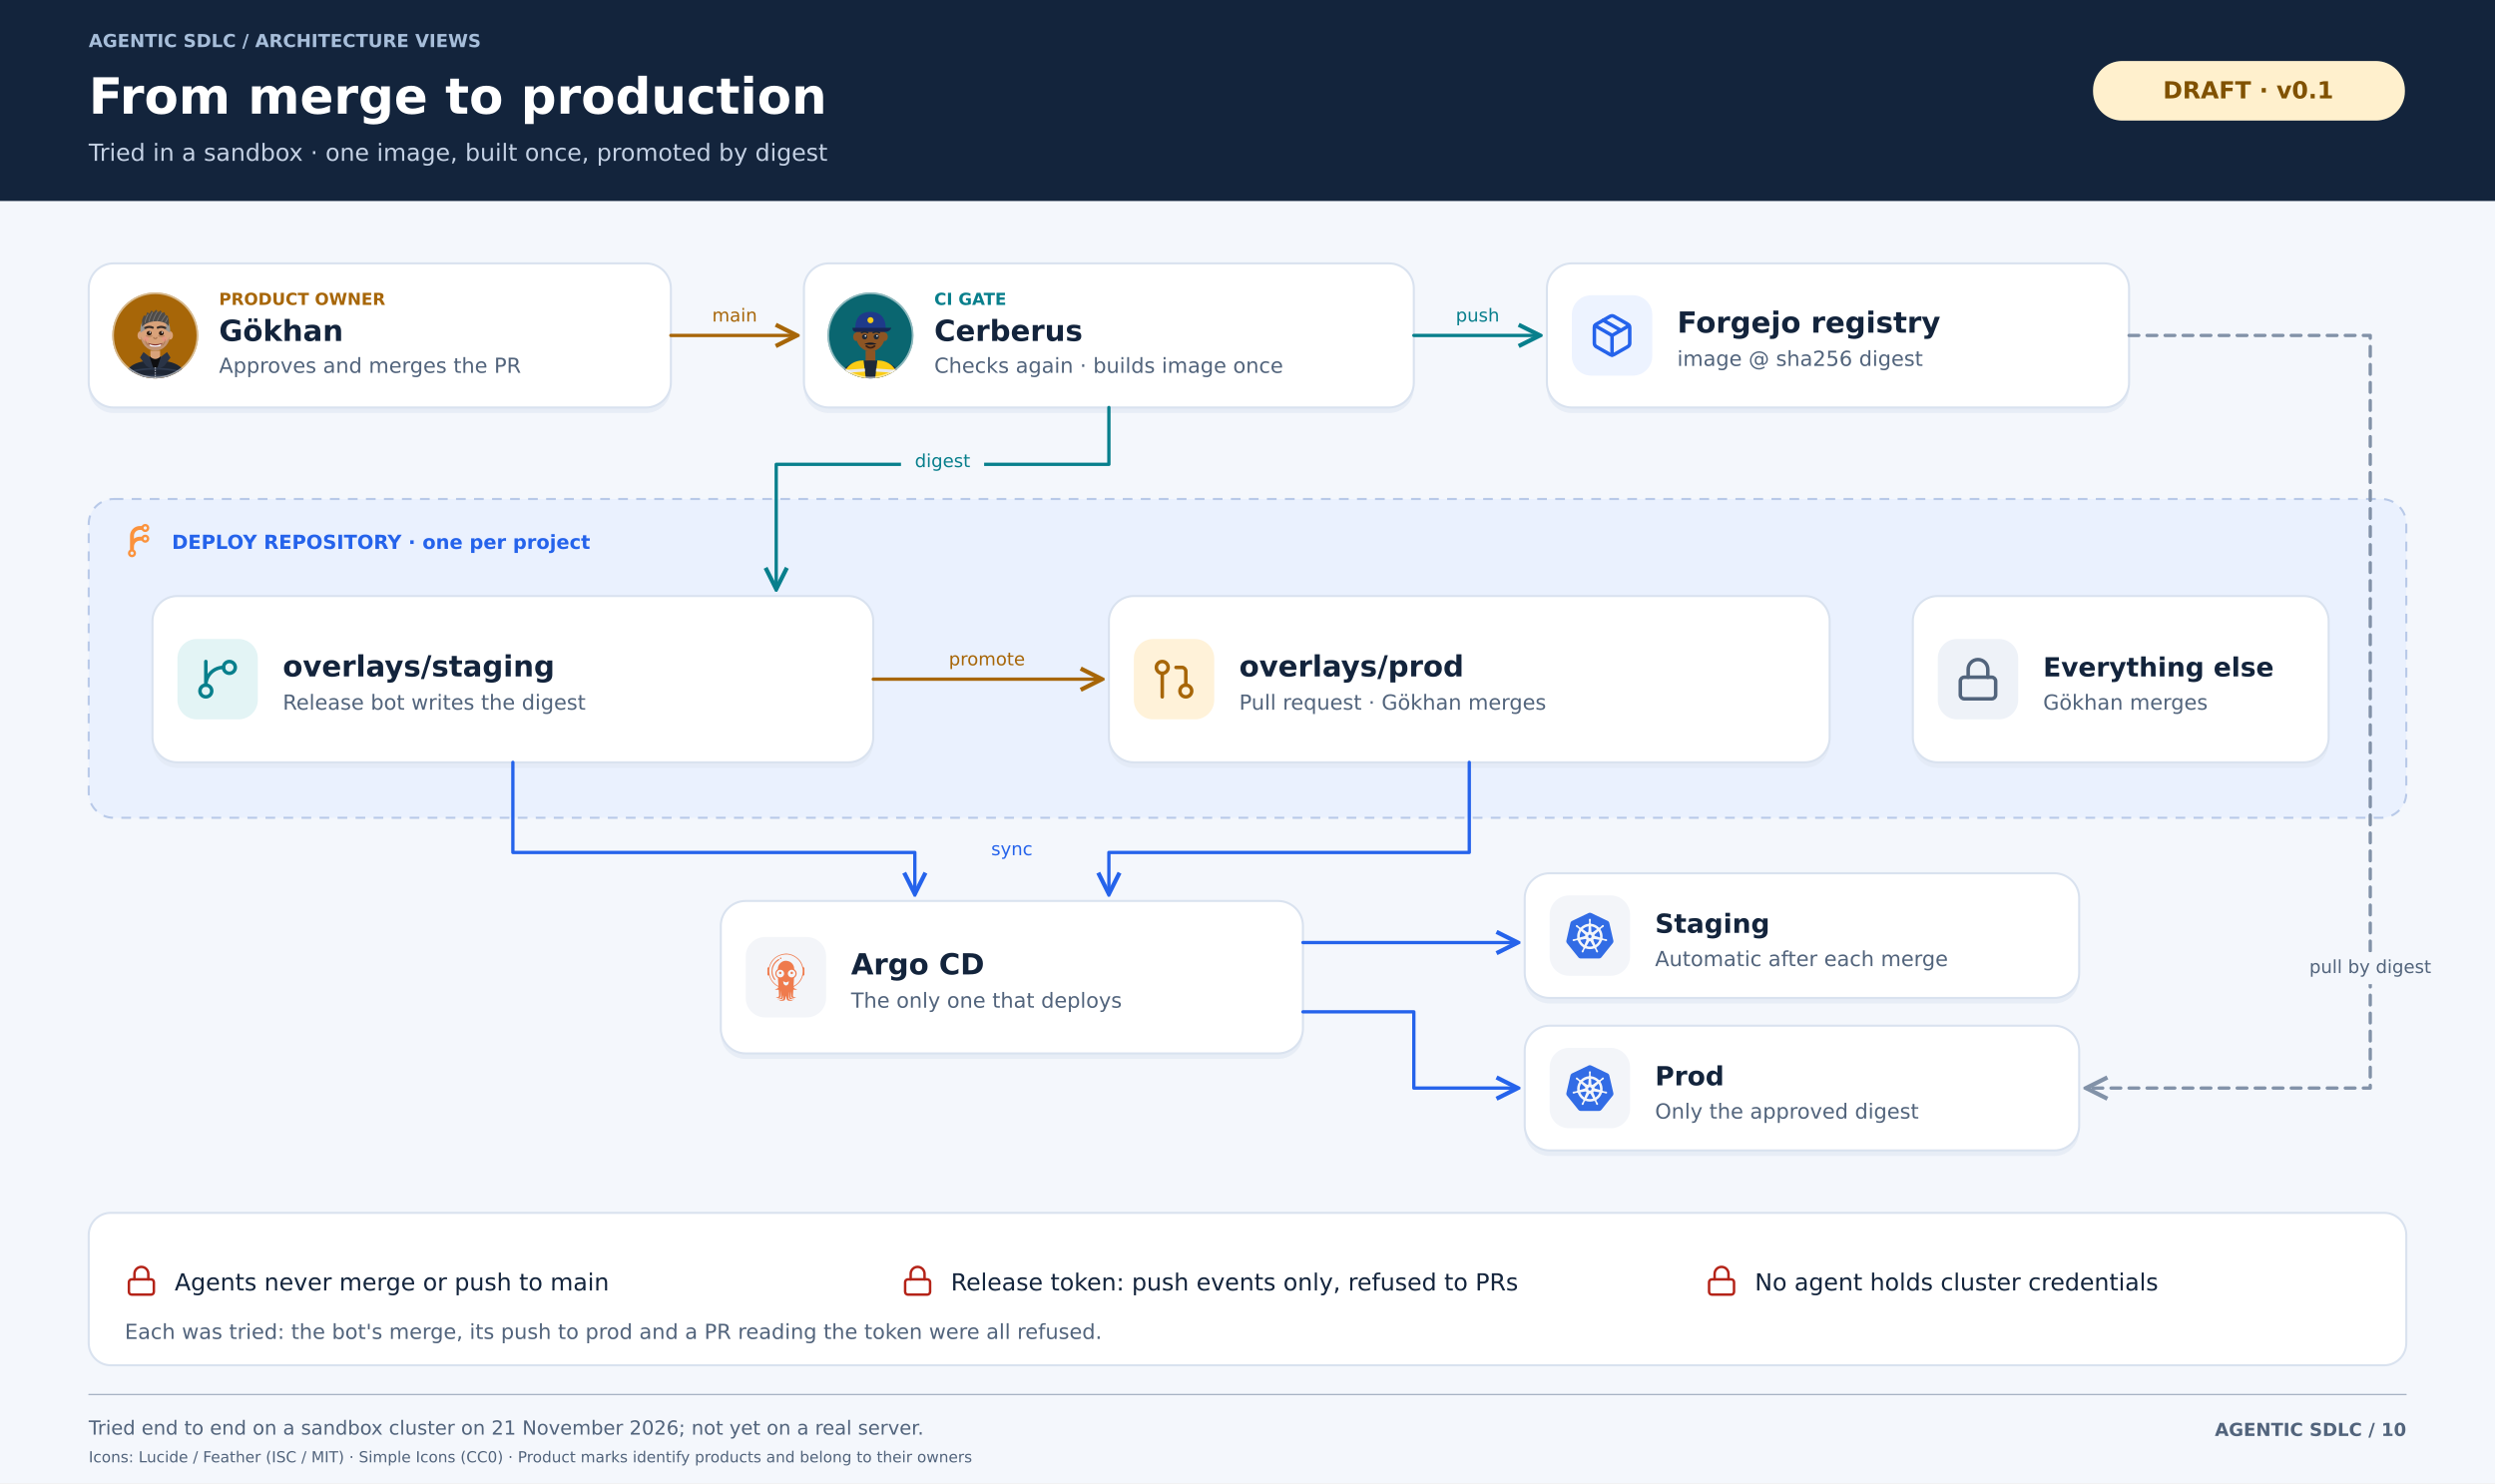
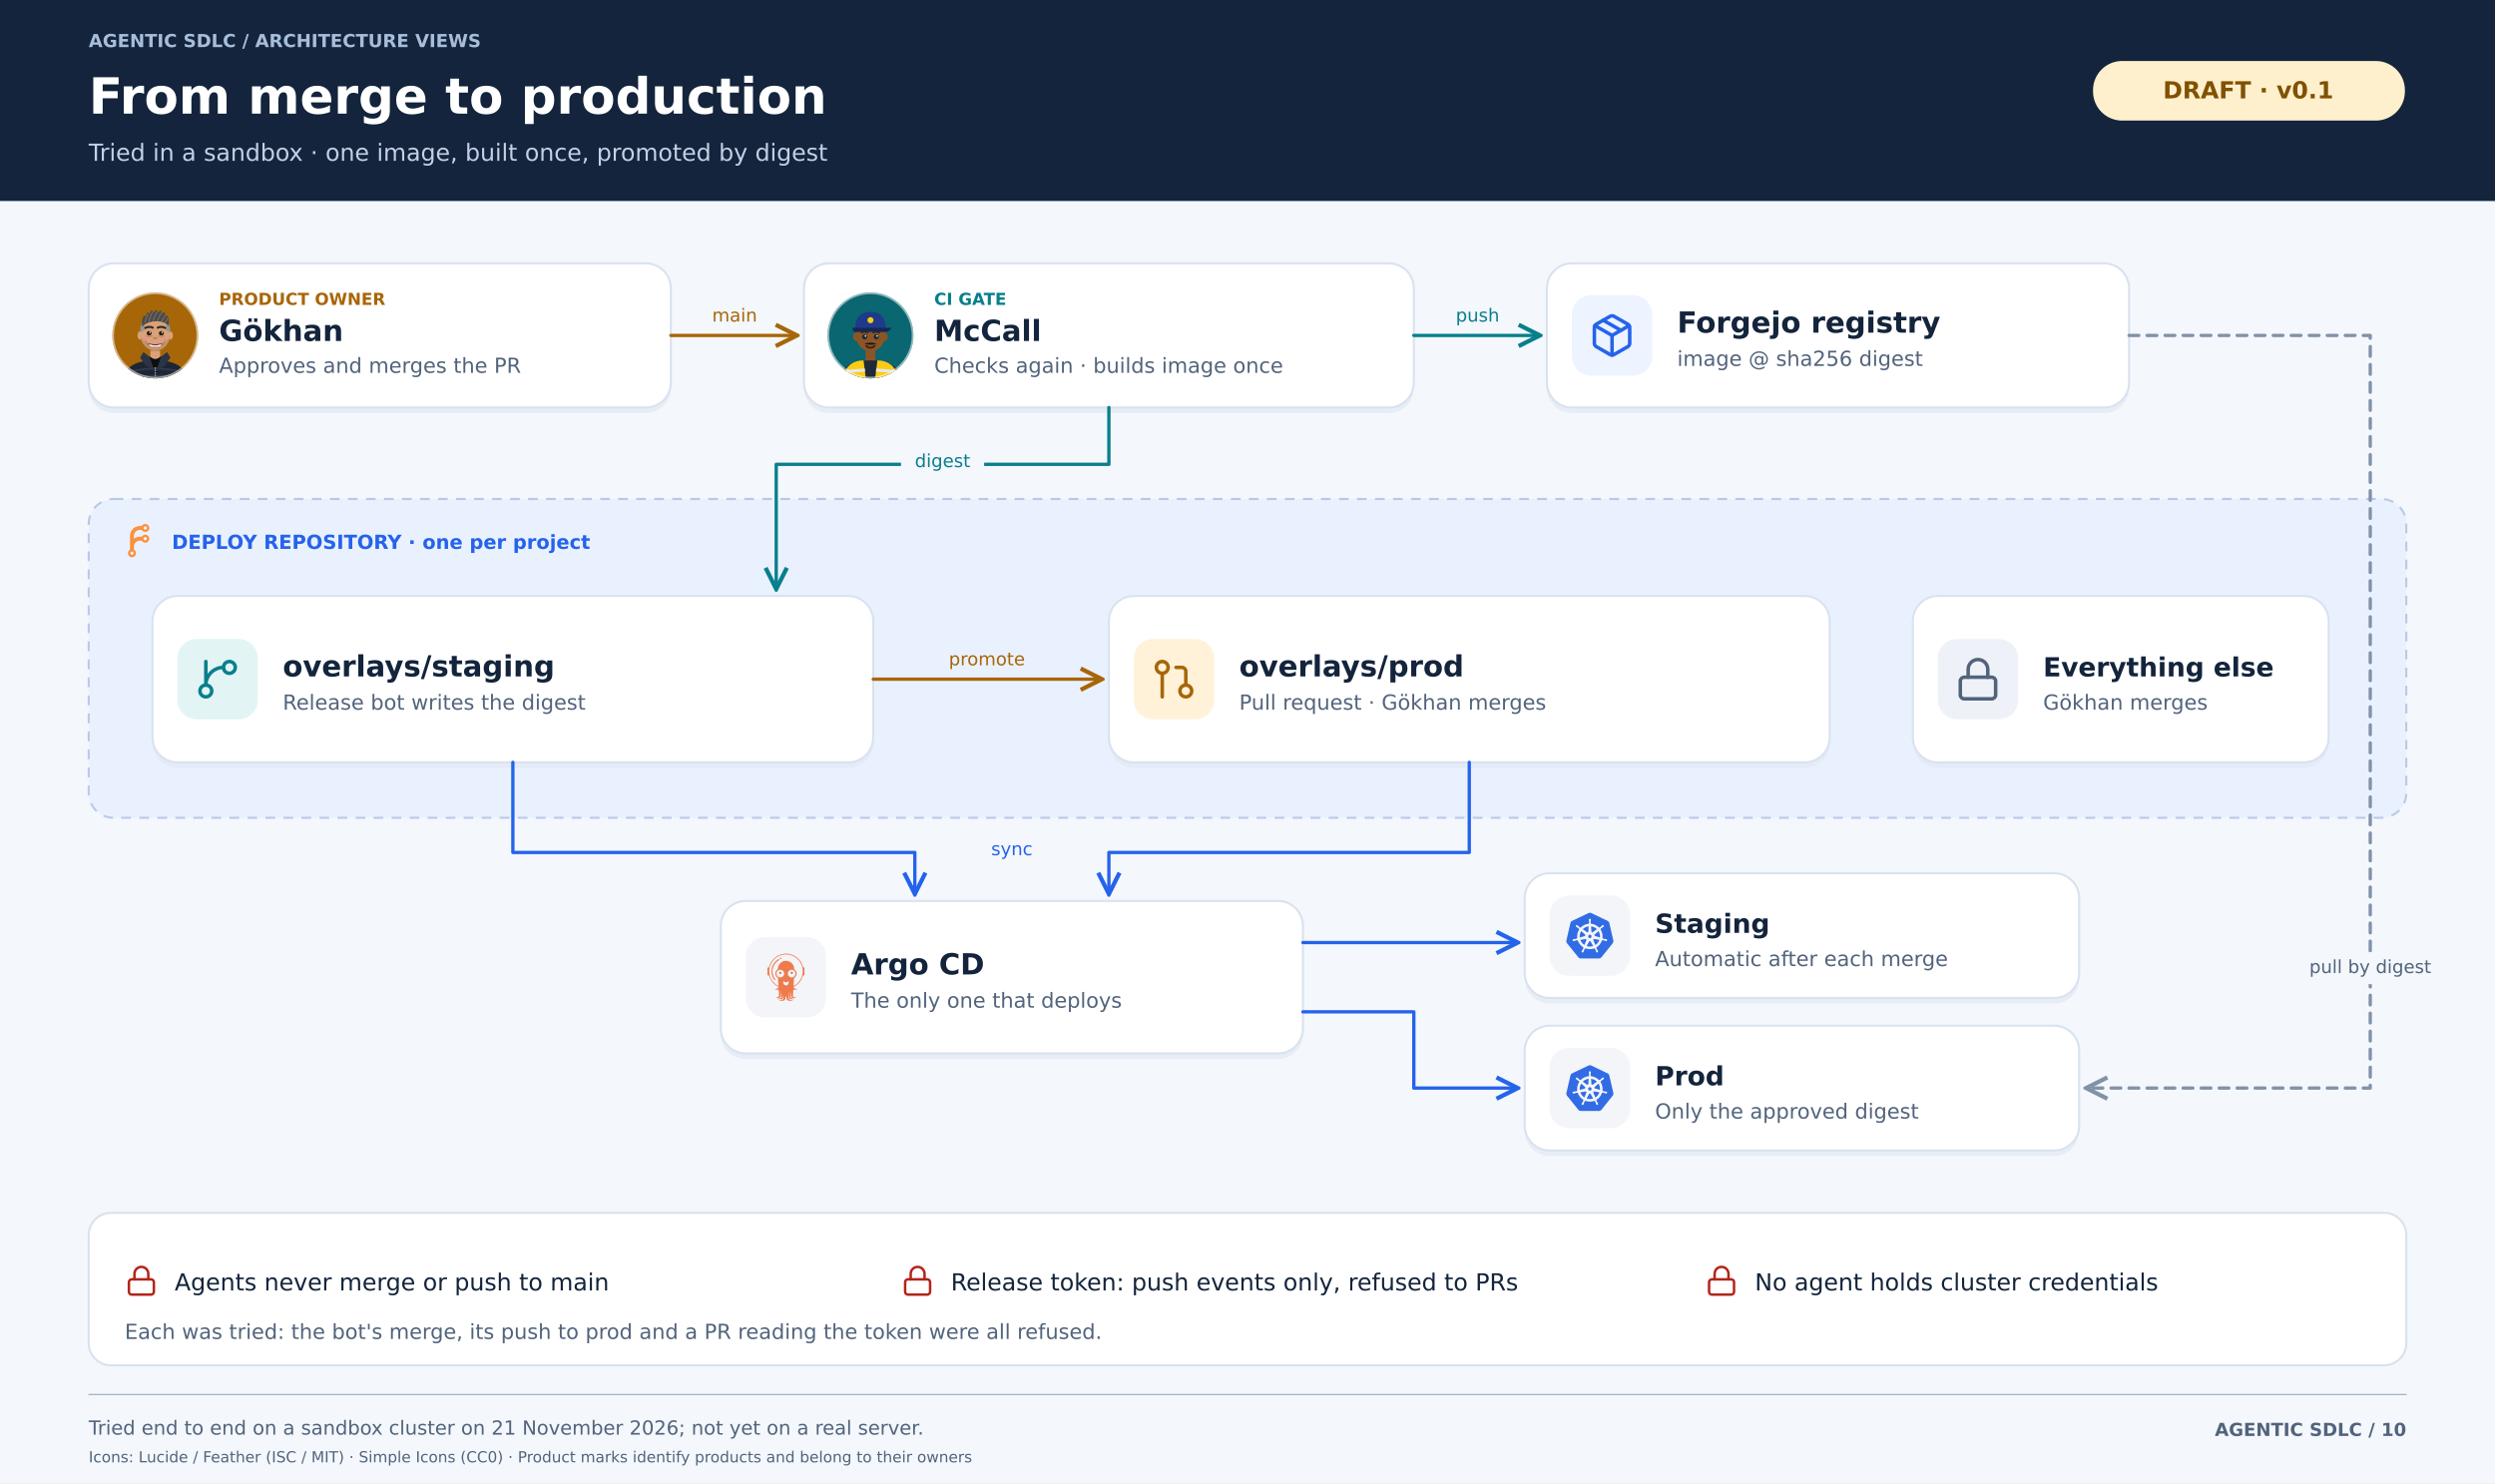
<svg xmlns="http://www.w3.org/2000/svg" width="1800" height="1070" viewBox="0 0 1800 1070" role="img" aria-labelledby="title desc">
  <defs>
    <marker id="blue" viewBox="0 0 10 10" refX="9" refY="5" markerWidth="8" markerHeight="8" orient="auto-start-reverse">
      <path d="M 1 1 L 9 5 L 1 9" fill="none" stroke="#2563EB" stroke-width="1.6" />
    </marker>
    <marker id="teal" viewBox="0 0 10 10" refX="9" refY="5" markerWidth="8" markerHeight="8" orient="auto-start-reverse">
      <path d="M 1 1 L 9 5 L 1 9" fill="none" stroke="#087F8C" stroke-width="1.6" />
    </marker>
    <marker id="purple" viewBox="0 0 10 10" refX="9" refY="5" markerWidth="8" markerHeight="8" orient="auto-start-reverse">
      <path d="M 1 1 L 9 5 L 1 9" fill="none" stroke="#7756C8" stroke-width="1.6" />
    </marker>
    <marker id="gray" viewBox="0 0 10 10" refX="9" refY="5" markerWidth="8" markerHeight="8" orient="auto-start-reverse">
      <path d="M 1 1 L 9 5 L 1 9" fill="none" stroke="#8292A8" stroke-width="1.6" />
    </marker>
    <marker id="amber" viewBox="0 0 10 10" refX="9" refY="5" markerWidth="8" markerHeight="8" orient="auto-start-reverse">
      <path d="M 1 1 L 9 5 L 1 9" fill="none" stroke="#A76608" stroke-width="1.6" />
    </marker>
  </defs>
  <rect x="0" y="0" width="1800" height="1070" rx="0" fill="#F4F7FC" stroke="none" stroke-width="1.5" />
  <rect x="0" y="0" width="1800" height="145" rx="0" fill="#13243C" stroke="none" stroke-width="1.5" />
  <text x="64" y="34" font-family="DejaVu Sans, sans-serif" font-size="13" fill="#A7BEDA" font-weight="700" text-anchor="start">AGENTIC SDLC  /  ARCHITECTURE VIEWS</text>
  <text x="64" y="82" font-family="DejaVu Sans, sans-serif" font-size="36" fill="#FFFFFF" font-weight="700" text-anchor="start">From merge to production</text>
  <text x="64" y="116" font-family="DejaVu Sans, sans-serif" font-size="17" fill="#C4D1E4" font-weight="400" text-anchor="start">Tried in a sandbox · one image, built once, promoted by digest</text>
  <rect x="1510" y="44" width="225" height="43" rx="21" fill="#FFF0CD" stroke="none" stroke-width="1.5" />
  <text x="1622" y="71" font-family="DejaVu Sans, sans-serif" font-size="17" fill="#805100" font-weight="700" text-anchor="middle">DRAFT · v0.1</text>
  <rect x="64" y="194" width="420" height="104" rx="18" fill="#E1E8F2" opacity=".65" />
  <rect x="64" y="190" width="420" height="104" rx="18" fill="#FFFFFF" stroke="#D9E2EF" stroke-width="1.5" />
  <svg x="80" y="210.0" width="64" height="64" viewBox="0 0 64 64">
    <defs>
      <clipPath id="clip-gokhan">
        <circle cx="32" cy="32" r="31" />
      </clipPath>
    </defs>
    <circle cx="32" cy="32" r="31" fill="#A76608" />
    <g clip-path="url(#clip-gokhan)">
      <rect x="28.5" y="43" width="7" height="9" fill="#D9A27A" />
      <path d="M9 66 C9 53 20.5 50 32 50 C43.5 50 55 53 55 66 Z" fill="#1E2633" />
      <path d="M14 58 Q32 54 50 58 M12 63 Q32 59 52 63" stroke="#2F3B50" stroke-width="1.2" fill="none" />
      <path d="M28 47 Q32 51 36 47 L36.5 55 L27.5 55 Z" fill="#0E0E10" />
      <path d="M23.5 44 L28 47.5 L31 57 L25.5 54 L21 48 Z" fill="#2A3446" />
      <path d="M40.5 44 L36 47.5 L33 57 L38.5 54 L43 48 Z" fill="#2A3446" />
      <path d="M32 55 V66" stroke="#A3A8B3" stroke-width=".9" stroke-dasharray="1 .8" />
      <ellipse cx="21.2" cy="32" rx="2" ry="3" fill="#D9A27A" />
      <ellipse cx="42.8" cy="32" rx="2" ry="3" fill="#D9A27A" />
      <ellipse cx="32" cy="31" rx="10.8" ry="12" fill="#D9A27A" />
      <path d="M21.4 32.5 C21.8 39.5 26.5 43 32 43 C37.5 43 42.2 39.5 42.6 32.5 C40.5 36.8 36.5 38.4 32 38.4 C27.5 38.4 23.5 36.8 21.4 32.5 Z" fill="#6B5A50" opacity=".2" />
      <path d="M21.3 30 C21 26 21.8 23 23.6 21.4 L24.6 28 Z M42.7 30 C43 26 42.2 23 40.4 21.4 L39.4 28 Z" fill="#9A9794" />
      <path d="M22.4 25.8 L22.5 20.6 L23.8 17.6 L25.2 18 L26.3 15.2 L27.8 16.3 L29.3 13.9 L30.8 15.4 L32.6 13.4 L34 15.2 L35.9 13.9 L36.9 15.9 L38.7 15.2 L39.3 17.4 L41 17.8 L41.8 21 L41.8 25.4 C39.6 22.6 36 21.6 32 21.8 C28.2 22 24.6 23.4 22.4 25.8 Z" fill="#4E4B48" />
      <path d="M24.6 22.8 Q25.2 19.6 26.8 16.8" stroke="#7C7874" stroke-width=".6" fill="none" stroke-linecap="round" />
      <path d="M27.4 22 Q28.2 18.6 30 15.4" stroke="#7C7874" stroke-width=".6" fill="none" stroke-linecap="round" />
      <path d="M30.4 21.6 Q31.4 18 33.4 15" stroke="#7C7874" stroke-width=".6" fill="none" stroke-linecap="round" />
      <path d="M33.4 21.6 Q34.8 18.2 36.6 15.6" stroke="#7C7874" stroke-width=".6" fill="none" stroke-linecap="round" />
      <path d="M36.4 22 Q38 19.4 39.4 17.6" stroke="#7C7874" stroke-width=".6" fill="none" stroke-linecap="round" />
      <path d="M39.2 22.8 Q40.4 21 41 19.4" stroke="#7C7874" stroke-width=".6" fill="none" stroke-linecap="round" />
      <path d="M24.8 26.6 Q27.6 25.2 30.2 26.4 M33.8 26.4 Q36.4 25.2 39.2 26.6" stroke="#3A2E28" stroke-width="1.6" fill="none" stroke-linecap="round" />
      <ellipse cx="27.6" cy="30.4" rx="1.8" ry="1.6" fill="#2B1A10" />
      <circle cx="28.2" cy="29.8" r=".55" fill="#FFFFFF" />
      <path d="M25.4 32.3 Q27.6 33.3 29.8 32.3" stroke="#B07A55" stroke-width=".7" fill="none" />
      <ellipse cx="36.4" cy="30.4" rx="1.8" ry="1.6" fill="#2B1A10" />
      <circle cx="37.0" cy="29.8" r=".55" fill="#FFFFFF" />
      <path d="M34.2 32.3 Q36.4 33.3 38.6 32.3" stroke="#B07A55" stroke-width=".7" fill="none" />
      <path d="M30.9 33.6 Q32 35.2 33.1 33.6" stroke="#B07A55" stroke-width="1" fill="none" stroke-linecap="round" />
      <path d="M24.8 35 Q25.2 37.8 27 39.4 M39.2 35 Q38.8 37.8 37 39.4" stroke="#B07A55" stroke-width=".7" fill="none" />
      <path d="M26.5 37.4 Q32 43.9 37.5 37.4 Q32 39.4 26.5 37.4 Z" fill="#7F2D2D" />
      <path d="M27.6 38.2 Q32 40.3 36.4 38.2 L35.6 39.7 Q32 41.0 28.4 39.7 Z" fill="#FFFFFF" />
      <circle cx="25.5" cy="34.5" r="1.8" fill="#F28C8C" opacity=".45" />
      <circle cx="38.5" cy="34.5" r="1.8" fill="#F28C8C" opacity=".45" />
    </g>
    <circle cx="32" cy="32" r="30.4" fill="none" stroke="#FFFFFF" stroke-opacity=".55" stroke-width="1.2" />
  </svg>
  <text x="158" y="220.0" font-family="DejaVu Sans, sans-serif" font-size="12" fill="#A76608" font-weight="700" text-anchor="start">PRODUCT OWNER</text>
  <text x="158" y="246.0" font-family="DejaVu Sans, sans-serif" font-size="21" fill="#13243C" font-weight="700" text-anchor="start">Gökhan</text>
  <text x="158" y="269.0" font-family="DejaVu Sans, sans-serif" font-size="15" fill="#52647C" font-weight="400" text-anchor="start">Approves and merges the PR</text>
  <rect x="580" y="194" width="440" height="104" rx="18" fill="#E1E8F2" opacity=".65" />
  <rect x="580" y="190" width="440" height="104" rx="18" fill="#FFFFFF" stroke="#D9E2EF" stroke-width="1.5" />
  <svg x="596" y="210.0" width="64" height="64" viewBox="0 0 64 64">
    <defs>
-       <clipPath id="clip-cerberus">
+       <clipPath id="clip-mccall">
        <circle cx="32" cy="32" r="31" />
      </clipPath>
    </defs>
    <circle cx="32" cy="32" r="31" fill="#0A6670" />
-     <g clip-path="url(#clip-cerberus)">
+     <g clip-path="url(#clip-mccall)">
      <rect x="28.5" y="43" width="7" height="9" fill="#8D5524" />
      <path d="M10 66 C10 53 21.0 50 32 50 C43.0 50 54 53 54 66 Z" fill="#1F2937" />
      <path d="M12 66 C12 54 20 50 27 50 L29 66 Z M52 66 C52 54 44 50 37 50 L35 66 Z" fill="#FACC15" />
      <path d="M13 58 L28 57 M51 58 L36 57" stroke="#E5E7EB" stroke-width="2.2" />
      <ellipse cx="21.5" cy="33" rx="2" ry="3" fill="#8D5524" />
      <ellipse cx="42.5" cy="33" rx="2" ry="3" fill="#8D5524" />
      <ellipse cx="32" cy="32" rx="10.5" ry="11.5" fill="#8D5524" />
      <path d="M21 27 C21 18 26 15 32 15 C38 15 43 18 43 27 Z" fill="#1E3A8A" />
      <path d="M19 26.5 H47 Q46 29.5 42 29.5 H21 Q19 29 19 26.5 Z" fill="#172554" />
      <circle cx="32" cy="21" r="2.2" fill="#FACC15" />
      <circle cx="27.8" cy="33" r="1.9" fill="#1F2937" />
      <circle cx="28.4" cy="32.4" r="0.6" fill="#FFFFFF" />
      <circle cx="36.2" cy="33" r="1.9" fill="#1F2937" />
      <circle cx="36.8" cy="32.4" r="0.6" fill="#FFFFFF" />
      <path d="M25.6 30 Q27.8 28.8 30.0 30" stroke="#1F2937" stroke-width="1.2" fill="none" stroke-linecap="round" />
      <path d="M34.0 30 Q36.2 28.8 38.4 30" stroke="#1F2937" stroke-width="1.2" fill="none" stroke-linecap="round" />
      <path d="M27.5 38.2 Q32 36.2 36.5 38.2 Q32 39.2 27.5 38.2 Z" fill="#111827" />
      <path d="M29 39.6 Q32 42.2 35 39.6" stroke="#3B1F12" stroke-width="1.3" fill="none" stroke-linecap="round" />
    </g>
    <circle cx="32" cy="32" r="30.4" fill="none" stroke="#FFFFFF" stroke-opacity=".55" stroke-width="1.2" />
  </svg>
  <text x="674" y="220.0" font-family="DejaVu Sans, sans-serif" font-size="12" fill="#087F8C" font-weight="700" text-anchor="start">CI GATE</text>
-   <text x="674" y="246.0" font-family="DejaVu Sans, sans-serif" font-size="21" fill="#13243C" font-weight="700" text-anchor="start">Cerberus</text>
+   <text x="674" y="246.0" font-family="DejaVu Sans, sans-serif" font-size="21" fill="#13243C" font-weight="700" text-anchor="start">McCall</text>
  <text x="674" y="269.0" font-family="DejaVu Sans, sans-serif" font-size="15" fill="#52647C" font-weight="400" text-anchor="start">Checks again · builds image once</text>
  <rect x="1116" y="194" width="420" height="104" rx="18" fill="#E1E8F2" opacity=".65" />
  <rect x="1116" y="190" width="420" height="104" rx="18" fill="#FFFFFF" stroke="#D9E2EF" stroke-width="1.5" />
  <rect x="1134" y="213.0" width="58" height="58" rx="14" fill="#EDF3FF" stroke="none" stroke-width="1.5" />
  <svg x="1146" y="225.0" width="34" height="34" viewBox="0 0 24 24" fill="none" stroke="#2563EB" stroke-width="1.8" stroke-linecap="round" stroke-linejoin="round">
    <path d="M11 21.73a2 2 0 0 0 2 0l7-4A2 2 0 0 0 21 16V8a2 2 0 0 0-1-1.73l-7-4a2 2 0 0 0-2 0l-7 4A2 2 0 0 0 3 8v8a2 2 0 0 0 1 1.73z" />
    <path d="M12 22V12" />
    <polyline points="3.29 7 12 12 20.71 7" />
    <path d="m7.5 4.27 9 5.15" />
  </svg>
  <text x="1210" y="240.0" font-family="DejaVu Sans, sans-serif" font-size="21" fill="#13243C" font-weight="700" text-anchor="start">Forgejo registry</text>
  <text x="1210" y="264.0" font-family="DejaVu Sans, sans-serif" font-size="15" fill="#52647C" font-weight="400" text-anchor="start">image @ sha256 digest</text>
  <path d="M484 242 H575" fill="none" stroke="#A76608" stroke-width="2.4" stroke-linecap="round" stroke-linejoin="round" marker-end="url(#amber)" />
  <rect x="503.766" y="217" width="52.469" height="23" rx="5" fill="#F4F7FC" stroke="none" stroke-width="1.5" />
  <text x="530" y="232" font-family="DejaVu Sans, sans-serif" font-size="13" fill="#A76608" font-weight="400" text-anchor="middle">main</text>
  <path d="M1020 242 H1111" fill="none" stroke="#087F8C" stroke-width="2.4" stroke-linecap="round" stroke-linejoin="round" marker-end="url(#teal)" />
  <rect x="1040.258" y="217" width="51.484" height="23" rx="5" fill="#F4F7FC" stroke="none" stroke-width="1.5" />
  <text x="1066" y="232" font-family="DejaVu Sans, sans-serif" font-size="13" fill="#087F8C" font-weight="400" text-anchor="middle">push</text>
  <rect x="64" y="360" width="1672" height="230" rx="18" fill="#EAF1FE" stroke="#B8C9E8" stroke-width="1.5" stroke-dasharray="7 6" />
  <svg x="88" y="378" width="24" height="24" viewBox="0 0 24 24" fill="#FB923C">
    <path d="M16.777 0c1.602 0 2.9 1.299 2.9 2.901s-1.299 2.9-2.9 2.9c-1.085 0-2.031-.596-2.529-1.479H12.91c-2.332 0-4.227 1.872-4.265 4.195l-.001 2.118a7.076 7.076 0 0 1 4.148-1.421l.118-.001 1.339 0c.497-.883 1.443-1.479 2.529-1.479 1.602 0 2.9 1.299 2.9 2.901s-1.299 2.9-2.9 2.9c-1.085 0-2.031-.596-2.529-1.479H12.91c-2.332 0-4.227 1.872-4.265 4.195l-.001 2.319c.883.497 1.479 1.443 1.479 2.529 0 1.602-1.299 2.901-2.901 2.901-1.602 0-2.9-1.299-2.9-2.901 0-1.085.596-2.031 1.479-2.529l-0-9.983c0-3.887 3.119-7.045 6.992-7.108l.118-.001h1.339C14.746.596 15.692 0 16.777 0ZM7.223 19.905c-.66 0-1.194.535-1.194 1.194s.535 1.194 1.194 1.194 1.194-.535 1.194-1.194-.535-1.194-1.194-1.194Zm9.555-10.464c-.66 0-1.194.535-1.194 1.194s.535 1.194 1.194 1.194c.66 0 1.194-.535 1.194-1.194s-.535-1.194-1.194-1.194Zm0-7.735c-.66 0-1.194.535-1.194 1.194s.535 1.194 1.194 1.194c.66 0 1.194-.535 1.194-1.194s-.535-1.194-1.194-1.194Z" />
  </svg>
  <text x="124" y="396" font-family="DejaVu Sans, sans-serif" font-size="14" fill="#2563EB" font-weight="700" text-anchor="start">DEPLOY REPOSITORY  ·  one per project</text>
  <rect x="110" y="434" width="520" height="120" rx="18" fill="#E1E8F2" opacity=".65" />
  <rect x="110" y="430" width="520" height="120" rx="18" fill="#FFFFFF" stroke="#D9E2EF" stroke-width="1.5" />
  <rect x="128" y="461.0" width="58" height="58" rx="14" fill="#E3F4F5" stroke="none" stroke-width="1.5" />
  <svg x="140" y="473.0" width="34" height="34" viewBox="0 0 24 24" fill="none" stroke="#087F8C" stroke-width="1.8" stroke-linecap="round" stroke-linejoin="round">
    <path d="M15 6a9 9 0 0 0-9 9V3" />
    <circle cx="18" cy="6" r="3" />
    <circle cx="6" cy="18" r="3" />
  </svg>
  <text x="204" y="488.0" font-family="DejaVu Sans, sans-serif" font-size="21" fill="#13243C" font-weight="700" text-anchor="start">overlays/staging</text>
  <text x="204" y="512.0" font-family="DejaVu Sans, sans-serif" font-size="15" fill="#52647C" font-weight="400" text-anchor="start">Release bot writes the digest</text>
  <rect x="800" y="434" width="520" height="120" rx="18" fill="#E1E8F2" opacity=".65" />
  <rect x="800" y="430" width="520" height="120" rx="18" fill="#FFFFFF" stroke="#D9E2EF" stroke-width="1.5" />
  <rect x="818" y="461.0" width="58" height="58" rx="14" fill="#FFF2D9" stroke="none" stroke-width="1.5" />
  <svg x="830" y="473.0" width="34" height="34" viewBox="0 0 24 24" fill="none" stroke="#A76608" stroke-width="1.8" stroke-linecap="round" stroke-linejoin="round">
    <circle cx="18" cy="18" r="3" />
    <circle cx="6" cy="6" r="3" />
    <path d="M13 6h3a2 2 0 0 1 2 2v7" />
    <line x1="6" x2="6" y1="9" y2="21" />
  </svg>
  <text x="894" y="488.0" font-family="DejaVu Sans, sans-serif" font-size="21" fill="#13243C" font-weight="700" text-anchor="start">overlays/prod</text>
  <text x="894" y="512.0" font-family="DejaVu Sans, sans-serif" font-size="15" fill="#52647C" font-weight="400" text-anchor="start">Pull request · Gökhan merges</text>
  <rect x="1380" y="434" width="300" height="120" rx="18" fill="#E1E8F2" opacity=".65" />
  <rect x="1380" y="430" width="300" height="120" rx="18" fill="#FFFFFF" stroke="#D9E2EF" stroke-width="1.5" />
  <rect x="1398" y="461.0" width="58" height="58" rx="14" fill="#EEF2F8" stroke="none" stroke-width="1.5" />
  <svg x="1410" y="473.0" width="34" height="34" viewBox="0 0 24 24" fill="none" stroke="#52647C" stroke-width="1.8" stroke-linecap="round" stroke-linejoin="round">
    <rect width="18" height="11" x="3" y="11" rx="2" ry="2" />
    <path d="M7 11V7a5 5 0 0 1 10 0v4" />
  </svg>
  <text x="1474" y="488.0" font-family="DejaVu Sans, sans-serif" font-size="19" fill="#13243C" font-weight="700" text-anchor="start">Everything else</text>
  <text x="1474" y="512.0" font-family="DejaVu Sans, sans-serif" font-size="15" fill="#52647C" font-weight="400" text-anchor="start">Gökhan merges</text>
  <path d="M800 294 V335 H560 V425" fill="none" stroke="#087F8C" stroke-width="2.4" stroke-linecap="round" stroke-linejoin="round" marker-end="url(#teal)" />
  <rect x="650.016" y="322" width="59.969" height="23" rx="5" fill="#F4F7FC" stroke="none" stroke-width="1.5" />
  <text x="680" y="337" font-family="DejaVu Sans, sans-serif" font-size="13" fill="#087F8C" font-weight="400" text-anchor="middle">digest</text>
  <path d="M630 490 H795" fill="none" stroke="#A76608" stroke-width="2.4" stroke-linecap="round" stroke-linejoin="round" marker-end="url(#amber)" />
  <rect x="674.516" y="465" width="74.969" height="23" rx="5" fill="#EAF1FE" stroke="none" stroke-width="1.5" />
  <text x="712" y="480" font-family="DejaVu Sans, sans-serif" font-size="13" fill="#A76608" font-weight="400" text-anchor="middle">promote</text>
  <rect x="520" y="654" width="420" height="110" rx="18" fill="#E1E8F2" opacity=".65" />
  <rect x="520" y="650" width="420" height="110" rx="18" fill="#FFFFFF" stroke="#D9E2EF" stroke-width="1.5" />
  <rect x="538" y="676.0" width="58" height="58" rx="14" fill="#F3F5F9" stroke="none" stroke-width="1.5" />
  <svg x="550" y="688.0" width="34" height="34" viewBox="0 0 24 24" fill="#EF7B4D">
    <path d="M12.581 0c.436.037.871.1 1.299.186 1.679.383 3.121 1.213 4.382 2.365 1.161 1.06 1.917 2.372 2.335 3.881.089.321.216.56.586.624.205.035.238.245.239.43.003.646.002 1.294.002 1.94l-.002 1.21c-.001.356-.116.479-.466.474-.211-.003-.293.119-.344.291-.146.489-.33.966-.552 1.426-.818 1.682-2.084 2.938-3.688 3.87-.077.045-.155.088-.233.131-.252.137-.258.146-.155.415.114.299.358.529.664.625.269.096.553.134.827.21a.672.672 0 0 1 .236.094c-.066.082-.156.067-.231.082-.36.073-.713.184-1.086.17a1.275 1.275 0 0 1-.438-.064c-.114-.045-.152-.006-.176.109a5.354 5.354 0 0 0-.084.92c-.015.617-.071 1.23-.112 1.844-.042.598-.018.651.558.842.281.094.563.187.842.286.069.024.15.038.192.117-.04.057-.098.035-.146.035-.493.003-.985.005-1.478.001-.524-.005-.806-.282-.845-.803-.055-.762-.12-1.524-.182-2.286a.947.947 0 0 0-.026-.12c-.079.455-.065.879-.084 1.298-.023.528-.008 1.057-.007 1.584 0 .27.086.388.335.483.359.135.711.295 1.114.262.141-.012.276.062.402.129.032.017.073.033.069.073-.004.043-.049.047-.084.045-.657-.019-1.317.065-1.972-.028-.323-.046-.533-.236-.631-.552-.094-.303-.114-.617-.137-.93-.046-.626-.078-1.253-.116-1.88a.222.222 0 0 0-.061-.171.282.282 0 0 0-.031.193c-.002.956-.002 1.911-.001 2.866 0 .388.123.575.494.708.481.172.976.298 1.47.423.11.028.225.047.242.192h-1.852c-.051-.01-.103-.022-.155-.03-.701-.1-1.001-.372-1.143-1.042l-.067-.331-.226-1.103c-.069.12-.118.25-.144.386-.083.399-.151.802-.243 1.2-.113.493-.444.763-.932.857l-.33.063H8.558c.057-.171.216-.185.355-.221.476-.127.96-.223 1.417-.409a.603.603 0 0 0 .397-.521c.058-.435.002-.865-.013-1.296a1.528 1.528 0 0 0-.078-.315.405.405 0 0 0-.071.207c-.026.296-.049.591-.075.886-.038.432-.273.716-.679.81a1.702 1.702 0 0 1-.37.045c-.557.003-1.115-.001-1.673-.005-.048 0-.109.019-.148-.065.178-.103.377-.168.582-.187a5.67 5.67 0 0 0 .939-.193c.42-.114.522-.249.512-.687-.023-.931-.091-1.86-.069-2.791.004-.184.001-.368.001-.551a2.387 2.387 0 0 0-.05.385 40.299 40.299 0 0 1-.186 2.623c-.052.513-.296.748-.804.805-.446.051-.889.002-1.332-.02-.108-.006-.234.012-.339-.064.043-.066.106-.07.16-.087.362-.115.725-.224 1.086-.344.246-.081.35-.235.355-.492a2.241 2.241 0 0 0-.003-.232 45.315 45.315 0 0 1-.105-2.149 5.487 5.487 0 0 0-.035-.478c-.024-.188-.131-.287-.295-.258-.505.092-.99-.006-1.473-.139-.059-.016-.134-.007-.178-.088a.986.986 0 0 1 .285-.09c.255-.052.507-.121.753-.208.312-.112.564-.347.695-.651.089-.203.056-.317-.112-.398-1.418-.683-2.512-1.73-3.391-3.017a8.152 8.152 0 0 1-1.123-2.447c-.067-.246-.156-.3-.383-.26-.306.053-.401.006-.535-.273v-3.49c.144-.303.205-.341.534-.329.235.01.247-.004.309-.242.396-1.508 1.082-2.861 2.171-3.988C6.9 1.42 8.523.631 10.34.203c.456-.108.922-.15 1.387-.203h.854Zm7.974 8.948a7.34 7.34 0 0 0-.048-.938 8.353 8.353 0 0 0-.099-.65c-.598-2.964-2.344-5.02-5.051-6.268-1.553-.715-3.21-.835-4.878-.511-3.248.633-5.396 2.583-6.539 5.652-.436 1.173-.495 2.406-.37 3.65.087.935.339 1.846.745 2.694.585 1.213 1.444 2.207 2.477 3.058.343.286.719.528 1.121.719.235.111.247.105.245-.146.006-.16.003-.32-.009-.48-.125-1.02-.142-2.045-.169-3.069a.392.392 0 0 0-.184-.353c-.385-.268-.713-.592-.921-1.019-.474-.97-.372-2.361.813-3.215.136-.097.217-.19.198-.373a1.724 1.724 0 0 1 .031-.442c.177-1.187.748-2.138 1.722-2.84.68-.492 1.442-.772 2.286-.782.483-.007.953.11 1.414.244 1.609.467 2.846 2.07 2.845 3.697a.64.64 0 0 0 .268.565c.463.371.821.83.943 1.426.22 1.077-.083 1.982-.979 2.634-.266.194-.347.406-.333.698.002.047 0 .095-.002.142l-.062 1.439c-.025.586-.138 1.165-.117 1.754.008.223.006.226.201.128a7.46 7.46 0 0 0 2.393-1.903c1.32-1.577 2.074-3.372 2.059-5.511ZM9.117 12.102c1.489.021 2.443-1.578 1.716-2.879a1.937 1.937 0 0 0-1.699-.991c-1.094-.004-1.954.822-1.958 1.881-.005 1.148.813 1.985 1.941 1.989Zm5.794 0c1.101.002 1.935-.823 1.935-1.917 0-1.091-.846-1.949-1.92-1.947-1.064.003-1.94.866-1.943 1.915-.003 1.105.831 1.948 1.928 1.949Zm-1.472 1.937c-.208.128-.407.277-.63.384-.536.257-1.063.257-1.579-.048-.158-.094-.308-.201-.464-.298-.047-.028-.092-.103-.15-.062-.044.03-.01.1-.001.151.037.179.064.362.082.544.027.565.293.992.742 1.31a.984.984 0 0 0 .791.186c.565-.119 1.025-.614 1.124-1.218.043-.266.005-.544.109-.803a.133.133 0 0 0-.024-.146Zm-8.78-4.92c-.012-1.102.143-2.055.54-2.961.633-1.443 1.642-2.553 2.98-3.374a.378.378 0 0 1 .459.067c.06.06.036.118.01.178a1.09 1.09 0 0 1-.48.51c-1.079.639-1.829 1.571-2.357 2.688a6.325 6.325 0 0 0-.618 2.986c.055 1.309.439 2.516 1.213 3.588.088.104.148.23.173.365.01.08.059.168-.031.228a.312.312 0 0 1-.288.041.502.502 0 0 1-.234-.185c-.72-.979-1.193-2.056-1.331-3.273-.036-.326-.004-.653-.036-.858ZM8.94 2.34a.373.373 0 0 1 .378-.382c.211.001.409.226.416.473.004.138-.309.39-.476.386-.189-.005-.318-.2-.318-.477Zm-.465 7.48a.609.609 0 0 1 .586-.631c.38-.003.671.271.675.633.004.356-.27.622-.639.621-.38-.002-.621-.241-.622-.623Zm6.496.623c-.381-.002-.625-.255-.621-.646a.635.635 0 0 1 .596-.613.656.656 0 0 1 .669.643c.001.354-.275.618-.644.616Z" />
  </svg>
  <text x="614" y="703.0" font-family="DejaVu Sans, sans-serif" font-size="21" fill="#13243C" font-weight="700" text-anchor="start">Argo CD</text>
  <text x="614" y="727.0" font-family="DejaVu Sans, sans-serif" font-size="15" fill="#52647C" font-weight="400" text-anchor="start">The only one that deploys</text>
  <path d="M370 550 V615 H660 V645" fill="none" stroke="#2563EB" stroke-width="2.4" stroke-linecap="round" stroke-linejoin="round" marker-end="url(#blue)" />
  <path d="M1060 550 V615 H800 V645" fill="none" stroke="#2563EB" stroke-width="2.4" stroke-linecap="round" stroke-linejoin="round" marker-end="url(#blue)" />
  <rect x="705.086" y="602" width="49.828" height="23" rx="5" fill="#F4F7FC" stroke="none" stroke-width="1.5" />
  <text x="730" y="617" font-family="DejaVu Sans, sans-serif" font-size="13" fill="#2563EB" font-weight="400" text-anchor="middle">sync</text>
  <rect x="1100" y="634" width="400" height="90" rx="18" fill="#E1E8F2" opacity=".65" />
  <rect x="1100" y="630" width="400" height="90" rx="18" fill="#FFFFFF" stroke="#D9E2EF" stroke-width="1.5" />
  <rect x="1118" y="646.0" width="58" height="58" rx="14" fill="#F3F5F9" stroke="none" stroke-width="1.5" />
  <svg x="1130" y="658.0" width="34" height="34" viewBox="0 0 24 24" fill="#326CE5">
    <path d="M10.204 14.35l.007.01-.999 2.413a5.171 5.171 0 0 1-2.075-2.597l2.578-.437.004.005a.44.44 0 0 1 .484.606zm-.833-2.129a.44.44 0 0 0 .173-.756l.002-.011L7.585 9.7a5.143 5.143 0 0 0-.73 3.255l2.514-.725.002-.009zm1.145-1.98a.44.44 0 0 0 .699-.337l.01-.005.15-2.62a5.144 5.144 0 0 0-3.01 1.442l2.147 1.523.004-.002zm.76 2.75l.723.349.722-.347.18-.78-.5-.623h-.804l-.5.623.179.779zm1.5-3.095a.44.44 0 0 0 .7.336l.008.003 2.134-1.513a5.188 5.188 0 0 0-2.992-1.442l.148 2.615.002.001zm10.876 5.97l-5.773 7.181a1.6 1.6 0 0 1-1.248.594l-9.261.003a1.6 1.6 0 0 1-1.247-.596l-5.776-7.18a1.583 1.583 0 0 1-.307-1.34L2.1 5.573c.108-.47.425-.864.863-1.073L11.305.513a1.606 1.606 0 0 1 1.385 0l8.345 3.985c.438.209.755.604.863 1.073l2.062 8.955c.108.47-.005.963-.308 1.34zm-3.289-2.057c-.042-.01-.103-.026-.145-.034-.174-.033-.315-.025-.479-.038-.35-.037-.638-.067-.895-.148-.105-.04-.18-.165-.216-.216l-.201-.059a6.45 6.45 0 0 0-.105-2.332 6.465 6.465 0 0 0-.936-2.163c.052-.047.15-.133.177-.159.008-.09.001-.183.094-.282.197-.185.444-.338.743-.522.142-.084.273-.137.415-.242.032-.024.076-.062.11-.089.24-.191.295-.52.123-.736-.172-.216-.506-.236-.745-.045-.034.027-.08.062-.111.088-.134.116-.217.23-.33.35-.246.25-.45.458-.673.609-.097.056-.239.037-.303.033l-.19.135a6.545 6.545 0 0 0-4.146-2.003l-.012-.223c-.065-.062-.143-.115-.163-.25-.022-.268.015-.557.057-.905.023-.163.061-.298.068-.475.001-.04-.001-.099-.001-.142 0-.306-.224-.555-.5-.555-.275 0-.499.249-.499.555l.001.014c0 .041-.002.092 0 .128.006.177.044.312.067.475.042.348.078.637.056.906a.545.545 0 0 1-.162.258l-.012.211a6.424 6.424 0 0 0-4.166 2.003 8.373 8.373 0 0 1-.18-.128c-.09.012-.18.04-.297-.029-.223-.15-.427-.358-.673-.608-.113-.12-.195-.234-.329-.349-.03-.026-.077-.062-.111-.088a.594.594 0 0 0-.348-.132.481.481 0 0 0-.398.176c-.172.216-.117.546.123.737l.007.005.104.083c.142.105.272.159.414.242.299.185.546.338.743.522.076.082.09.226.1.288l.16.143a6.462 6.462 0 0 0-1.02 4.506l-.208.06c-.055.072-.133.184-.215.217-.257.081-.546.11-.895.147-.164.014-.305.006-.48.039-.037.007-.09.02-.133.03l-.004.002-.007.002c-.295.071-.484.342-.423.608.061.267.349.429.645.365l.007-.001.01-.003.129-.029c.17-.046.294-.113.448-.172.33-.118.604-.217.87-.256.112-.009.23.069.288.101l.217-.037a6.5 6.5 0 0 0 2.88 3.596l-.09.218c.033.084.069.199.044.282-.097.252-.263.517-.452.813-.091.136-.185.242-.268.399-.02.037-.045.095-.064.134-.128.275-.034.591.213.71.248.12.556-.007.69-.282v-.002c.02-.039.046-.09.062-.127.07-.162.094-.301.144-.458.132-.332.205-.68.387-.897.05-.06.13-.082.215-.105l.113-.205a6.453 6.453 0 0 0 4.609.012l.106.192c.086.028.18.042.256.155.136.232.229.507.342.84.05.156.074.295.145.457.016.037.043.09.062.129.133.276.442.402.69.282.247-.118.341-.435.213-.71-.02-.039-.045-.096-.065-.134-.083-.156-.177-.261-.268-.398-.19-.296-.346-.541-.443-.793-.04-.13.007-.21.038-.294-.018-.022-.059-.144-.083-.202a6.499 6.499 0 0 0 2.88-3.622c.064.01.176.03.213.038.075-.05.144-.114.28-.104.266.039.54.138.87.256.154.06.277.128.448.173.036.01.088.019.13.028l.009.003.007.001c.297.064.584-.098.645-.365.06-.266-.128-.537-.423-.608zM16.4 9.701l-1.95 1.746v.005a.44.44 0 0 0 .173.757l.003.01 2.526.728a5.199 5.199 0 0 0-.108-1.674A5.208 5.208 0 0 0 16.4 9.7zm-4.013 5.325a.437.437 0 0 0-.404-.232.44.44 0 0 0-.372.233h-.002l-1.268 2.292a5.164 5.164 0 0 0 3.326.003l-1.27-2.296h-.01zm1.888-1.293a.44.44 0 0 0-.27.036.44.44 0 0 0-.214.572l-.003.004 1.01 2.438a5.15 5.15 0 0 0 2.081-2.615l-2.6-.44-.004.005z" />
  </svg>
  <text x="1194" y="673.0" font-family="DejaVu Sans, sans-serif" font-size="19" fill="#13243C" font-weight="700" text-anchor="start">Staging</text>
  <text x="1194" y="697.0" font-family="DejaVu Sans, sans-serif" font-size="15" fill="#52647C" font-weight="400" text-anchor="start">Automatic after each merge</text>
  <rect x="1100" y="744" width="400" height="90" rx="18" fill="#E1E8F2" opacity=".65" />
  <rect x="1100" y="740" width="400" height="90" rx="18" fill="#FFFFFF" stroke="#D9E2EF" stroke-width="1.5" />
  <rect x="1118" y="756.0" width="58" height="58" rx="14" fill="#F3F5F9" stroke="none" stroke-width="1.5" />
  <svg x="1130" y="768.0" width="34" height="34" viewBox="0 0 24 24" fill="#326CE5">
    <path d="M10.204 14.35l.007.01-.999 2.413a5.171 5.171 0 0 1-2.075-2.597l2.578-.437.004.005a.44.44 0 0 1 .484.606zm-.833-2.129a.44.44 0 0 0 .173-.756l.002-.011L7.585 9.7a5.143 5.143 0 0 0-.73 3.255l2.514-.725.002-.009zm1.145-1.98a.44.44 0 0 0 .699-.337l.01-.005.15-2.62a5.144 5.144 0 0 0-3.01 1.442l2.147 1.523.004-.002zm.76 2.75l.723.349.722-.347.18-.78-.5-.623h-.804l-.5.623.179.779zm1.5-3.095a.44.44 0 0 0 .7.336l.008.003 2.134-1.513a5.188 5.188 0 0 0-2.992-1.442l.148 2.615.002.001zm10.876 5.97l-5.773 7.181a1.6 1.6 0 0 1-1.248.594l-9.261.003a1.6 1.6 0 0 1-1.247-.596l-5.776-7.18a1.583 1.583 0 0 1-.307-1.34L2.1 5.573c.108-.47.425-.864.863-1.073L11.305.513a1.606 1.606 0 0 1 1.385 0l8.345 3.985c.438.209.755.604.863 1.073l2.062 8.955c.108.47-.005.963-.308 1.34zm-3.289-2.057c-.042-.01-.103-.026-.145-.034-.174-.033-.315-.025-.479-.038-.35-.037-.638-.067-.895-.148-.105-.04-.18-.165-.216-.216l-.201-.059a6.45 6.45 0 0 0-.105-2.332 6.465 6.465 0 0 0-.936-2.163c.052-.047.15-.133.177-.159.008-.09.001-.183.094-.282.197-.185.444-.338.743-.522.142-.084.273-.137.415-.242.032-.024.076-.062.11-.089.24-.191.295-.52.123-.736-.172-.216-.506-.236-.745-.045-.034.027-.08.062-.111.088-.134.116-.217.23-.33.35-.246.25-.45.458-.673.609-.097.056-.239.037-.303.033l-.19.135a6.545 6.545 0 0 0-4.146-2.003l-.012-.223c-.065-.062-.143-.115-.163-.25-.022-.268.015-.557.057-.905.023-.163.061-.298.068-.475.001-.04-.001-.099-.001-.142 0-.306-.224-.555-.5-.555-.275 0-.499.249-.499.555l.001.014c0 .041-.002.092 0 .128.006.177.044.312.067.475.042.348.078.637.056.906a.545.545 0 0 1-.162.258l-.012.211a6.424 6.424 0 0 0-4.166 2.003 8.373 8.373 0 0 1-.18-.128c-.09.012-.18.04-.297-.029-.223-.15-.427-.358-.673-.608-.113-.12-.195-.234-.329-.349-.03-.026-.077-.062-.111-.088a.594.594 0 0 0-.348-.132.481.481 0 0 0-.398.176c-.172.216-.117.546.123.737l.007.005.104.083c.142.105.272.159.414.242.299.185.546.338.743.522.076.082.09.226.1.288l.16.143a6.462 6.462 0 0 0-1.02 4.506l-.208.06c-.055.072-.133.184-.215.217-.257.081-.546.11-.895.147-.164.014-.305.006-.48.039-.037.007-.09.02-.133.03l-.004.002-.007.002c-.295.071-.484.342-.423.608.061.267.349.429.645.365l.007-.001.01-.003.129-.029c.17-.046.294-.113.448-.172.33-.118.604-.217.87-.256.112-.009.23.069.288.101l.217-.037a6.5 6.5 0 0 0 2.88 3.596l-.09.218c.033.084.069.199.044.282-.097.252-.263.517-.452.813-.091.136-.185.242-.268.399-.02.037-.045.095-.064.134-.128.275-.034.591.213.71.248.12.556-.007.69-.282v-.002c.02-.039.046-.09.062-.127.07-.162.094-.301.144-.458.132-.332.205-.68.387-.897.05-.06.13-.082.215-.105l.113-.205a6.453 6.453 0 0 0 4.609.012l.106.192c.086.028.18.042.256.155.136.232.229.507.342.84.05.156.074.295.145.457.016.037.043.09.062.129.133.276.442.402.69.282.247-.118.341-.435.213-.71-.02-.039-.045-.096-.065-.134-.083-.156-.177-.261-.268-.398-.19-.296-.346-.541-.443-.793-.04-.13.007-.21.038-.294-.018-.022-.059-.144-.083-.202a6.499 6.499 0 0 0 2.88-3.622c.064.01.176.03.213.038.075-.05.144-.114.28-.104.266.039.54.138.87.256.154.06.277.128.448.173.036.01.088.019.13.028l.009.003.007.001c.297.064.584-.098.645-.365.06-.266-.128-.537-.423-.608zM16.4 9.701l-1.95 1.746v.005a.44.44 0 0 0 .173.757l.003.01 2.526.728a5.199 5.199 0 0 0-.108-1.674A5.208 5.208 0 0 0 16.4 9.7zm-4.013 5.325a.437.437 0 0 0-.404-.232.44.44 0 0 0-.372.233h-.002l-1.268 2.292a5.164 5.164 0 0 0 3.326.003l-1.27-2.296h-.01zm1.888-1.293a.44.44 0 0 0-.27.036.44.44 0 0 0-.214.572l-.003.004 1.01 2.438a5.15 5.15 0 0 0 2.081-2.615l-2.6-.44-.004.005z" />
  </svg>
  <text x="1194" y="783.0" font-family="DejaVu Sans, sans-serif" font-size="19" fill="#13243C" font-weight="700" text-anchor="start">Prod</text>
  <text x="1194" y="807.0" font-family="DejaVu Sans, sans-serif" font-size="15" fill="#52647C" font-weight="400" text-anchor="start">Only the approved digest</text>
  <path d="M940 680 H1095" fill="none" stroke="#2563EB" stroke-width="2.4" stroke-linecap="round" stroke-linejoin="round" marker-end="url(#blue)" />
  <path d="M940 730 H1020 V785 H1095" fill="none" stroke="#2563EB" stroke-width="2.4" stroke-linecap="round" stroke-linejoin="round" marker-end="url(#blue)" />
  <path d="M1536 242 H1710 V785 H1505" fill="none" stroke="#8292A8" stroke-width="2.4" stroke-linecap="round" stroke-linejoin="round" stroke-dasharray="7 6" marker-end="url(#gray)" />
  <rect x="1656.07" y="687" width="107.859" height="23" rx="5" fill="#F4F7FC" stroke="none" stroke-width="1.5" />
  <text x="1710" y="702" font-family="DejaVu Sans, sans-serif" font-size="13" fill="#52647C" font-weight="400" text-anchor="middle">pull by digest</text>
  <rect x="64" y="875" width="1672" height="110" rx="16" fill="#FFFFFF" stroke="#D9E2EF" stroke-width="1.5" />
  <svg x="90" y="912" width="24" height="24" viewBox="0 0 24 24" fill="none" stroke="#B42318" stroke-width="1.8" stroke-linecap="round" stroke-linejoin="round">
    <rect width="18" height="11" x="3" y="11" rx="2" ry="2" />
    <path d="M7 11V7a5 5 0 0 1 10 0v4" />
  </svg>
  <text x="126" y="931" font-family="DejaVu Sans, sans-serif" font-size="17" fill="#13243C" font-weight="400" text-anchor="start">Agents never merge or push to main</text>
  <svg x="650" y="912" width="24" height="24" viewBox="0 0 24 24" fill="none" stroke="#B42318" stroke-width="1.8" stroke-linecap="round" stroke-linejoin="round">
    <rect width="18" height="11" x="3" y="11" rx="2" ry="2" />
    <path d="M7 11V7a5 5 0 0 1 10 0v4" />
  </svg>
  <text x="686" y="931" font-family="DejaVu Sans, sans-serif" font-size="17" fill="#13243C" font-weight="400" text-anchor="start">Release token: push events only, refused to PRs</text>
  <svg x="1230" y="912" width="24" height="24" viewBox="0 0 24 24" fill="none" stroke="#B42318" stroke-width="1.8" stroke-linecap="round" stroke-linejoin="round">
    <rect width="18" height="11" x="3" y="11" rx="2" ry="2" />
    <path d="M7 11V7a5 5 0 0 1 10 0v4" />
  </svg>
  <text x="1266" y="931" font-family="DejaVu Sans, sans-serif" font-size="17" fill="#13243C" font-weight="400" text-anchor="start">No agent holds cluster credentials</text>
  <text x="90" y="966" font-family="DejaVu Sans, sans-serif" font-size="15" fill="#52647C" font-weight="400" text-anchor="start">Each was tried: the bot's merge, its push to prod and a PR reading the token were all refused.</text>
  <path d="M64 1006 H1736" fill="none" stroke="#8292A8" stroke-width="0.6" stroke-linecap="round" stroke-linejoin="round" />
  <text x="64" y="1035" font-family="DejaVu Sans, sans-serif" font-size="14" fill="#52647C" font-weight="400" text-anchor="start">Tried end to end on a sandbox cluster on 21 November 2026; not yet on a real server.</text>
  <text x="64" y="1055" font-family="DejaVu Sans, sans-serif" font-size="11" fill="#52647C" font-weight="400" text-anchor="start">Icons: Lucide / Feather (ISC / MIT) · Simple Icons (CC0) · Product marks identify products and belong to their owners</text>
  <text x="1736" y="1036" font-family="DejaVu Sans, sans-serif" font-size="13" fill="#52647C" font-weight="700" text-anchor="end">AGENTIC SDLC  /  10</text>
</svg>
